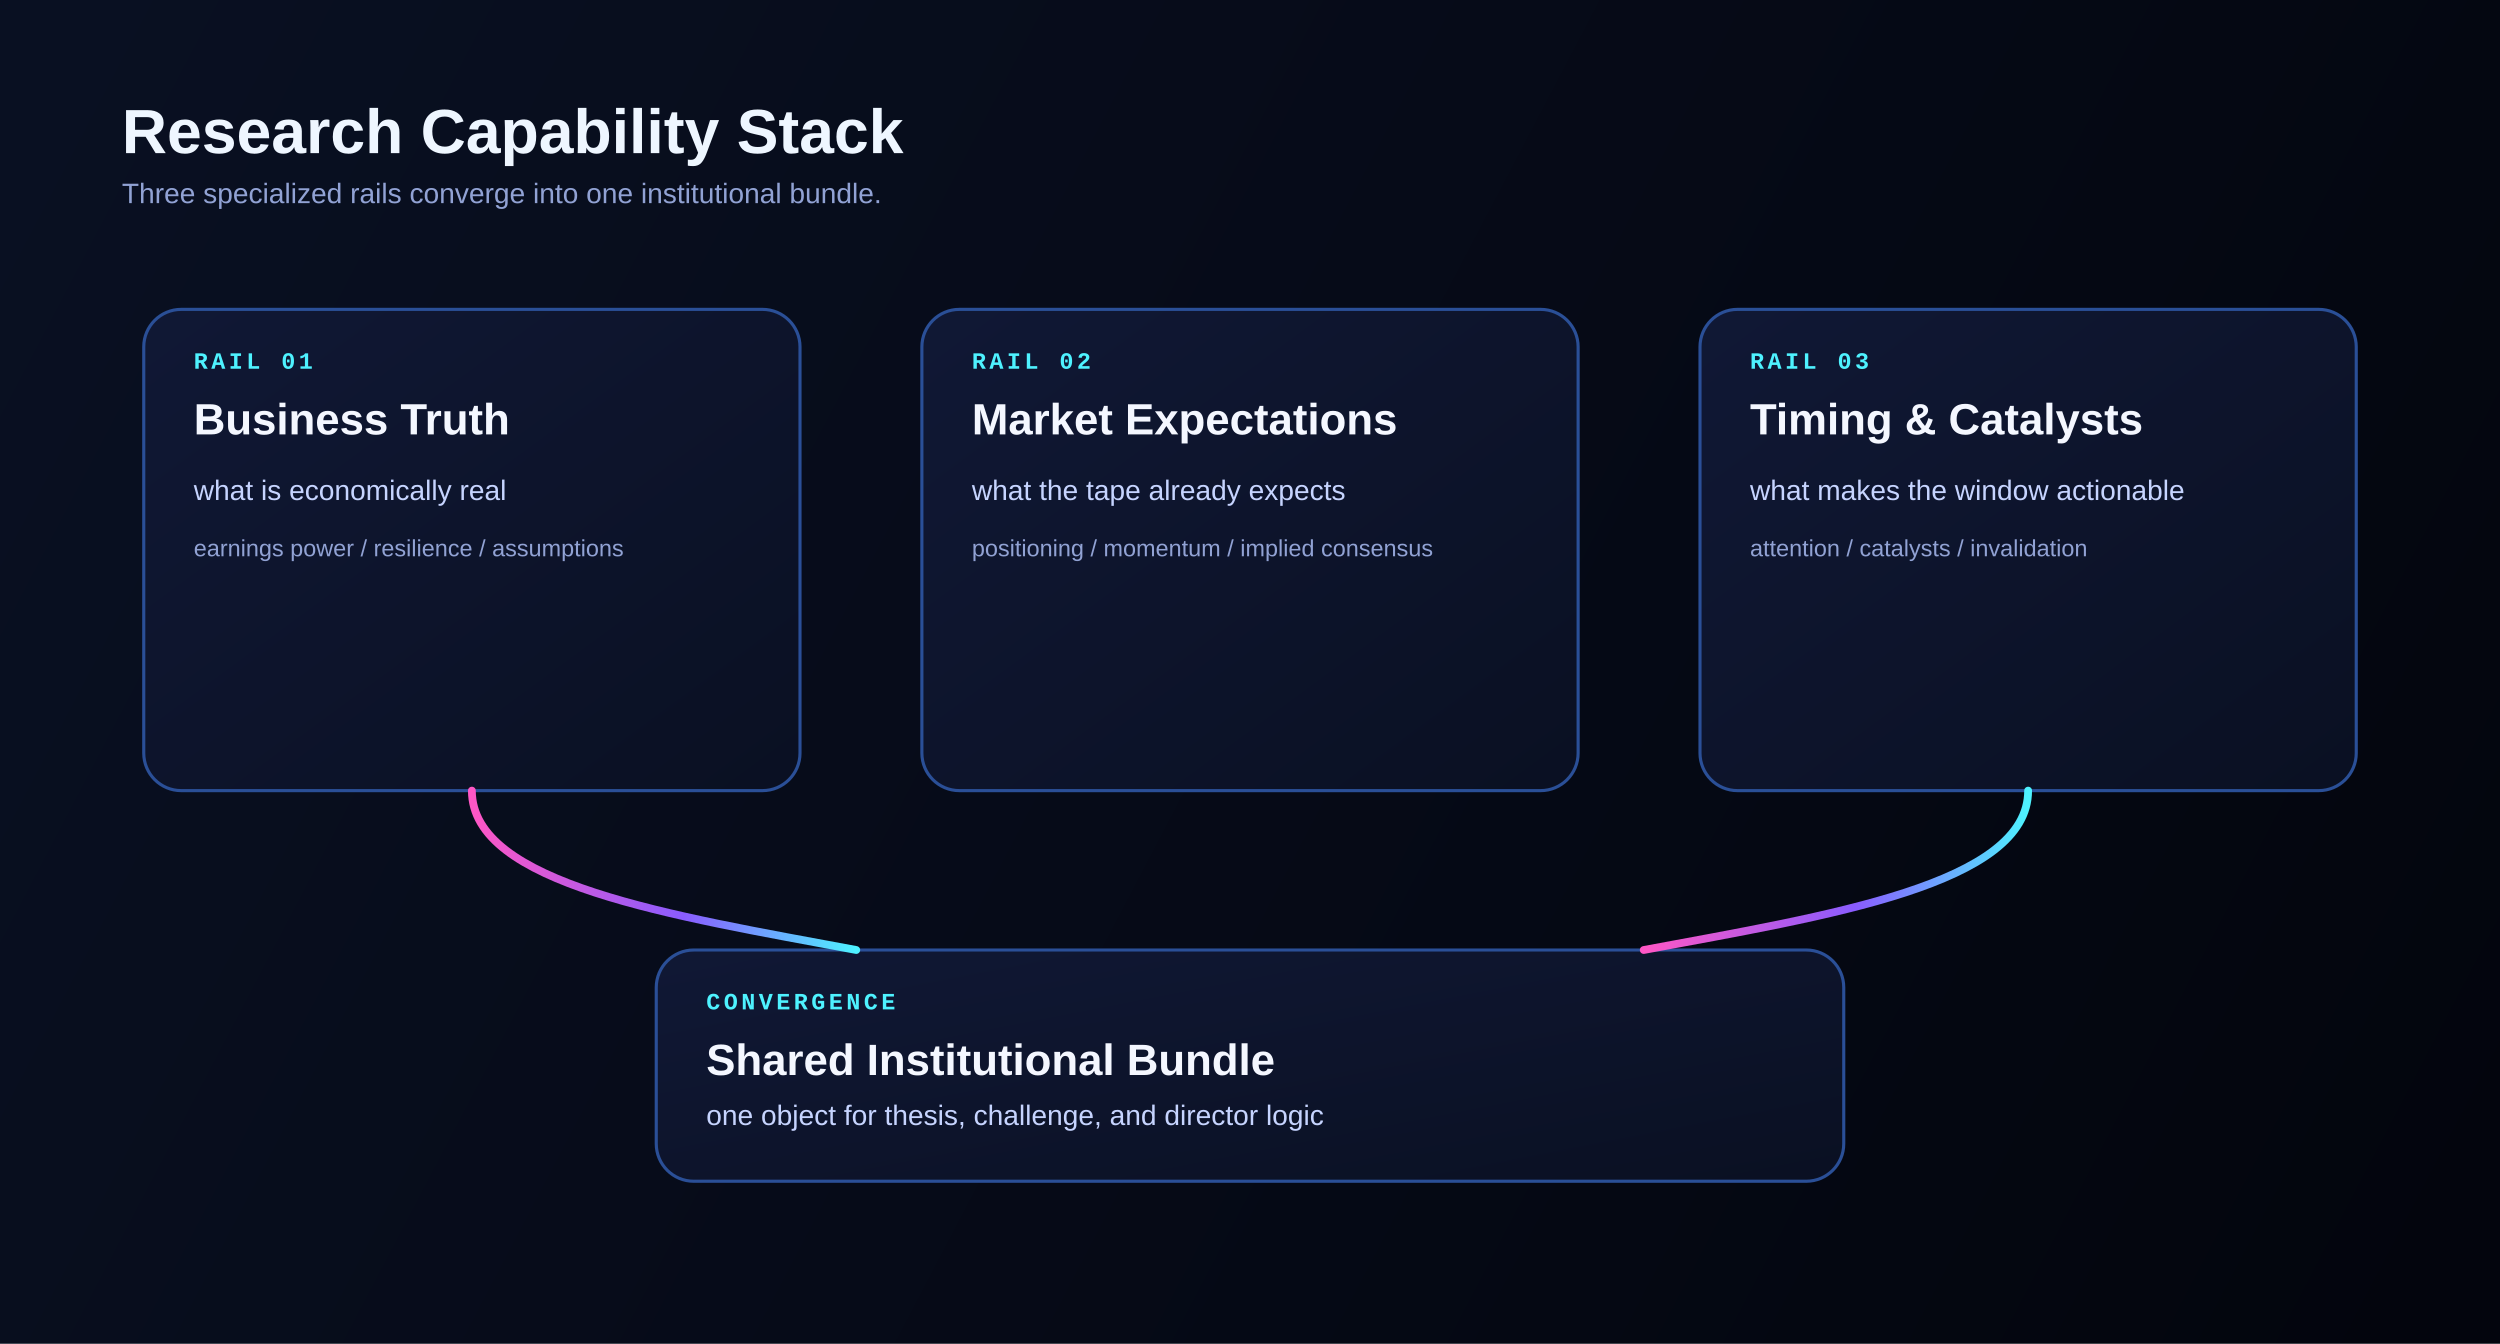
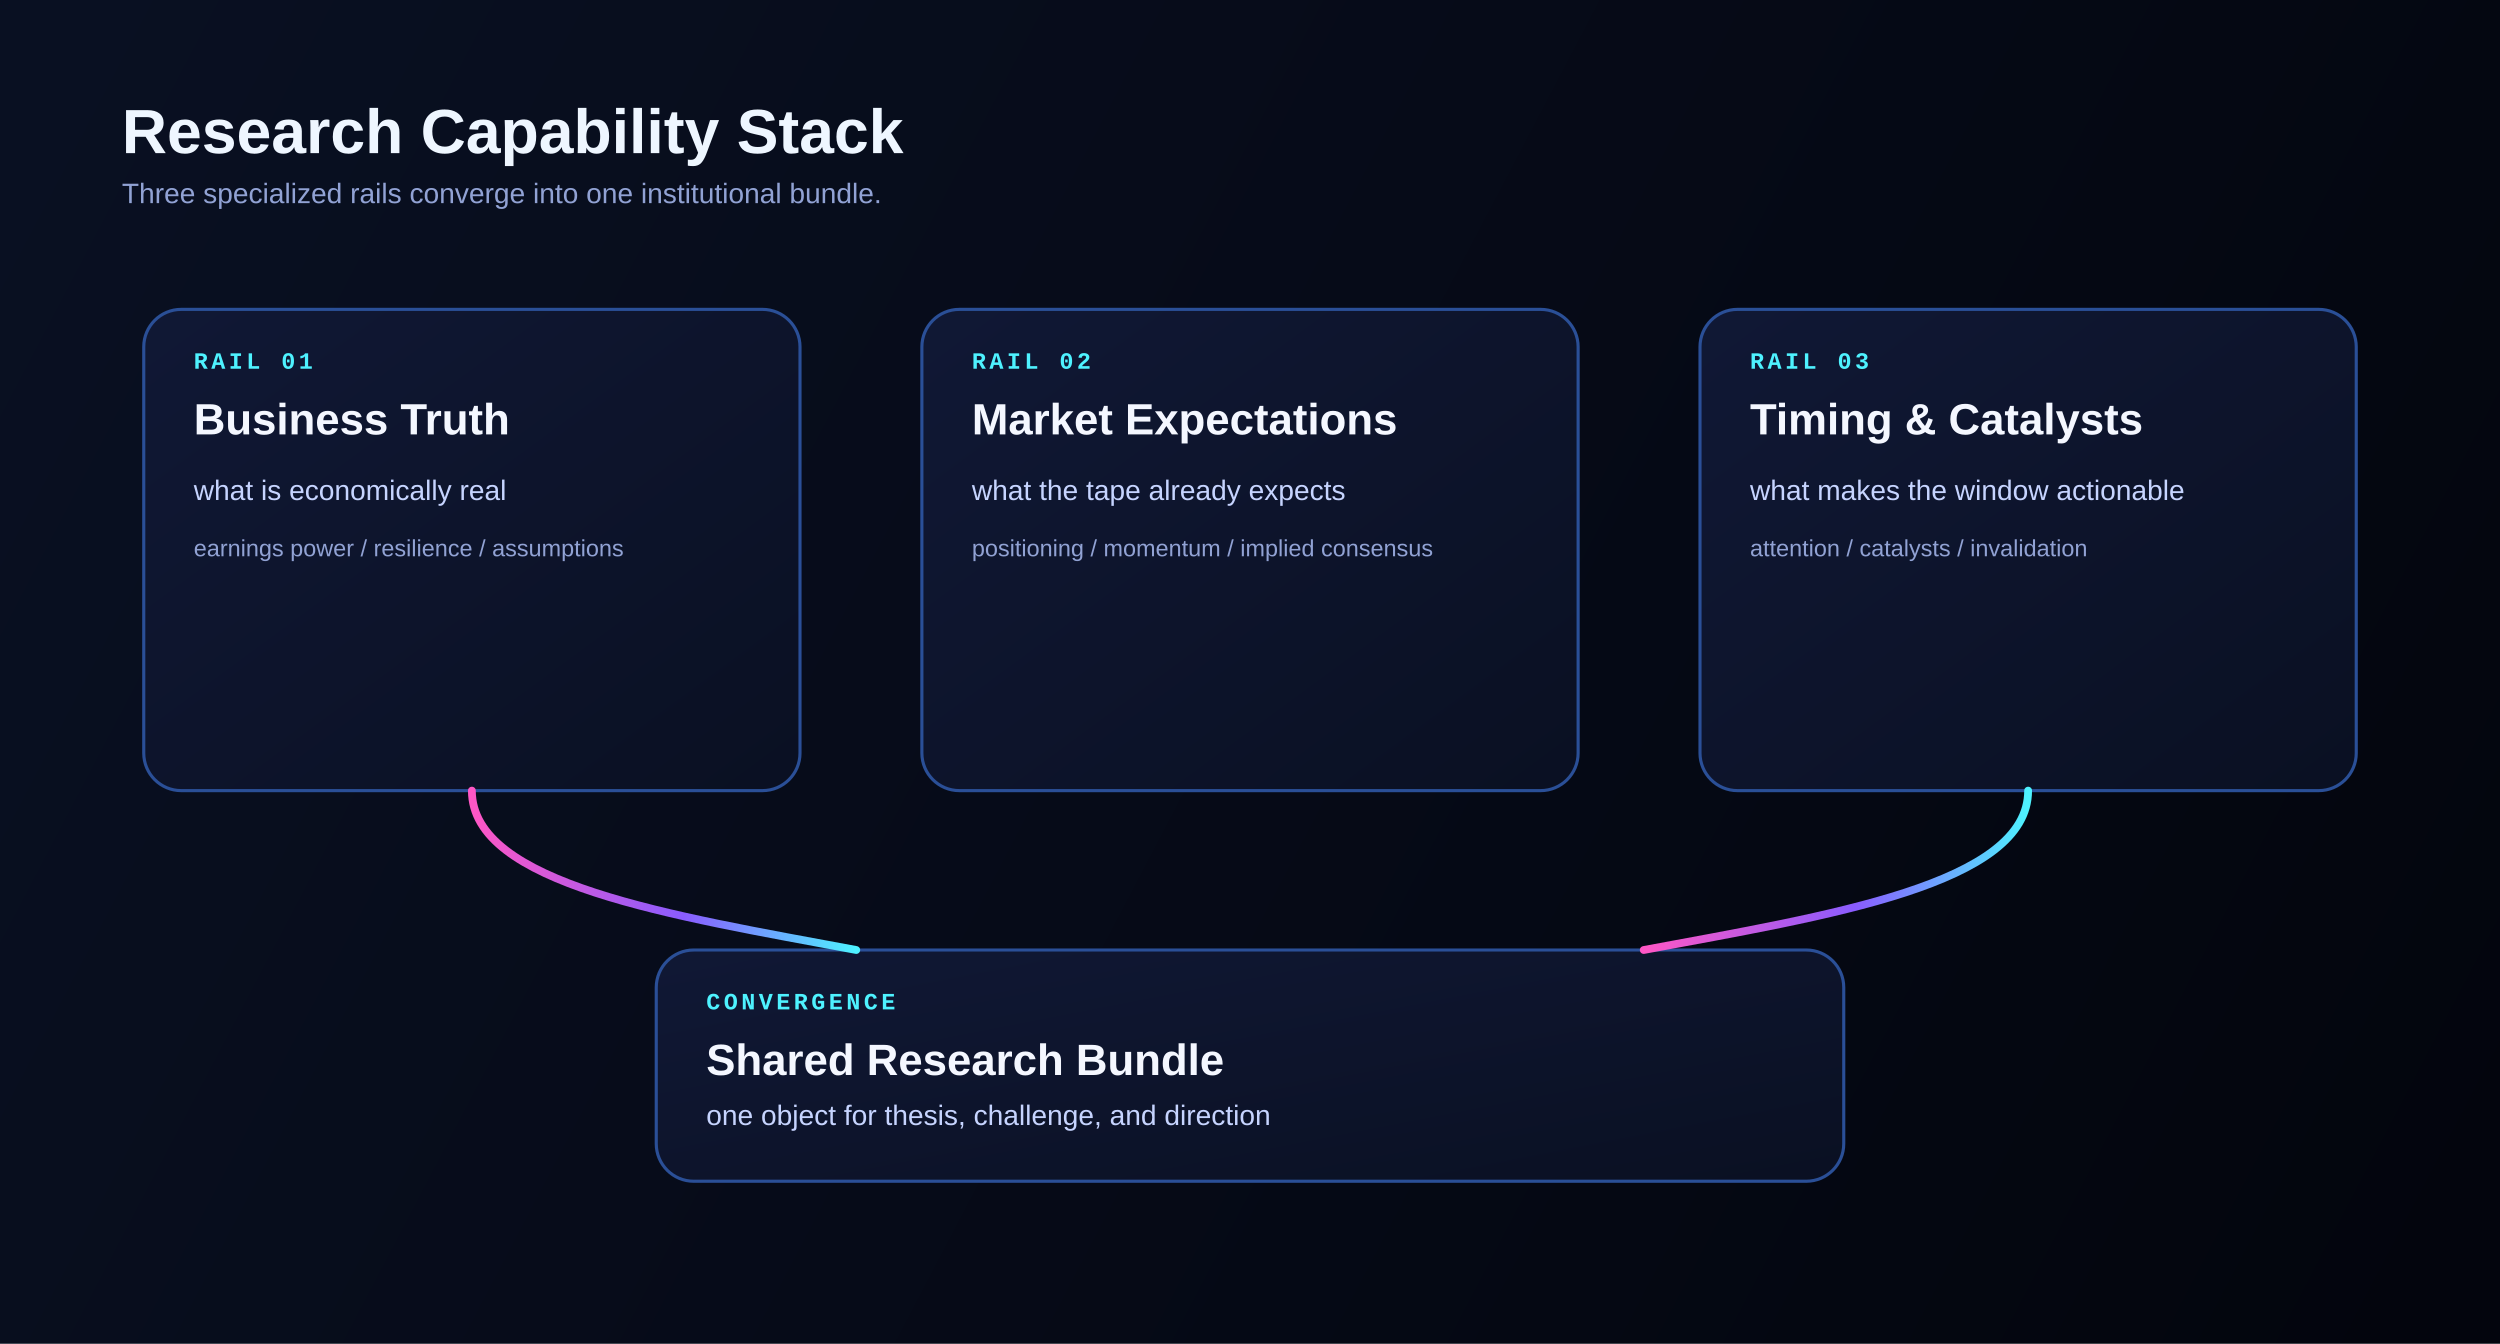
<svg xmlns="http://www.w3.org/2000/svg" width="1600" height="860" viewBox="0 0 1600 860" role="img" aria-labelledby="title desc">
  <defs>
    <linearGradient id="rs-bg" x1="36" y1="30" x2="1560" y2="830" gradientUnits="userSpaceOnUse">
      <stop offset="0%" stop-color="#091022" />
      <stop offset="100%" stop-color="#03050d" />
    </linearGradient>
    <linearGradient id="rs-panel" x1="0%" y1="0%" x2="100%" y2="100%">
      <stop offset="0%" stop-color="#101835" />
      <stop offset="100%" stop-color="#0a1022" />
    </linearGradient>
    <linearGradient id="rs-line" x1="0%" y1="0%" x2="100%" y2="0%">
      <stop offset="0%" stop-color="#ff57c5" />
      <stop offset="55%" stop-color="#8a5cff" />
      <stop offset="100%" stop-color="#4ef2ff" />
    </linearGradient>
    <style>
      .title { font: 700 40px Arial, Helvetica, sans-serif; fill: #eef6ff; }
      .subtitle { font: 400 18px Arial, Helvetica, sans-serif; fill: #91a2d4; }
      .label { font: 700 15px "Courier New", monospace; fill: #4ef2ff; letter-spacing: 2.2px; }
      .heading { font: 700 28px Arial, Helvetica, sans-serif; fill: #f4f7ff; }
      .body { font: 400 18px Arial, Helvetica, sans-serif; fill: #c6d4ff; }
      .small { font: 400 15px Arial, Helvetica, sans-serif; fill: #91a2d4; }
      .panel { fill: url(#rs-panel); stroke: #2a4f97; stroke-width: 2; }
      .line { fill: none; stroke: url(#rs-line); stroke-width: 5; stroke-linecap: round; stroke-linejoin: round; }
    </style>
  </defs>
  <rect width="1600" height="860" fill="url(#rs-bg)" />
  <text x="78" y="98" class="title">Research Capability Stack</text>
  <text x="78" y="130" class="subtitle">Three specialized rails converge into one institutional bundle.</text>
  <rect x="92" y="198" width="420" height="308" rx="24" class="panel" />
  <text x="124" y="236" class="label">RAIL 01</text>
  <text x="124" y="278" class="heading">Business Truth</text>
  <text x="124" y="320" class="body">what is economically real</text>
  <text x="124" y="356" class="small">earnings power / resilience / assumptions</text>
  <rect x="590" y="198" width="420" height="308" rx="24" class="panel" />
  <text x="622" y="236" class="label">RAIL 02</text>
  <text x="622" y="278" class="heading">Market Expectations</text>
  <text x="622" y="320" class="body">what the tape already expects</text>
  <text x="622" y="356" class="small">positioning / momentum / implied consensus</text>
  <rect x="1088" y="198" width="420" height="308" rx="24" class="panel" />
  <text x="1120" y="236" class="label">RAIL 03</text>
  <text x="1120" y="278" class="heading">Timing &amp; Catalysts</text>
  <text x="1120" y="320" class="body">what makes the window actionable</text>
  <text x="1120" y="356" class="small">attention / catalysts / invalidation</text>
  <rect x="420" y="608" width="760" height="148" rx="24" class="panel" />
  <text x="452" y="646" class="label">CONVERGENCE</text>
-   <text x="452" y="688" class="heading">Shared Institutional Bundle</text>
-   <text x="452" y="720" class="body">one object for thesis, challenge, and director logic</text>
+   <text x="452" y="688" class="heading">Shared Research Bundle</text>
+   <text x="452" y="720" class="body">one object for thesis, challenge, and direction</text>
  <path d="M302 506C302 566 430 586 548 608" class="line" />
  <path d="M800 506V608" class="line" />
  <path d="M1298 506C1298 566 1170 586 1052 608" class="line" />
</svg>
